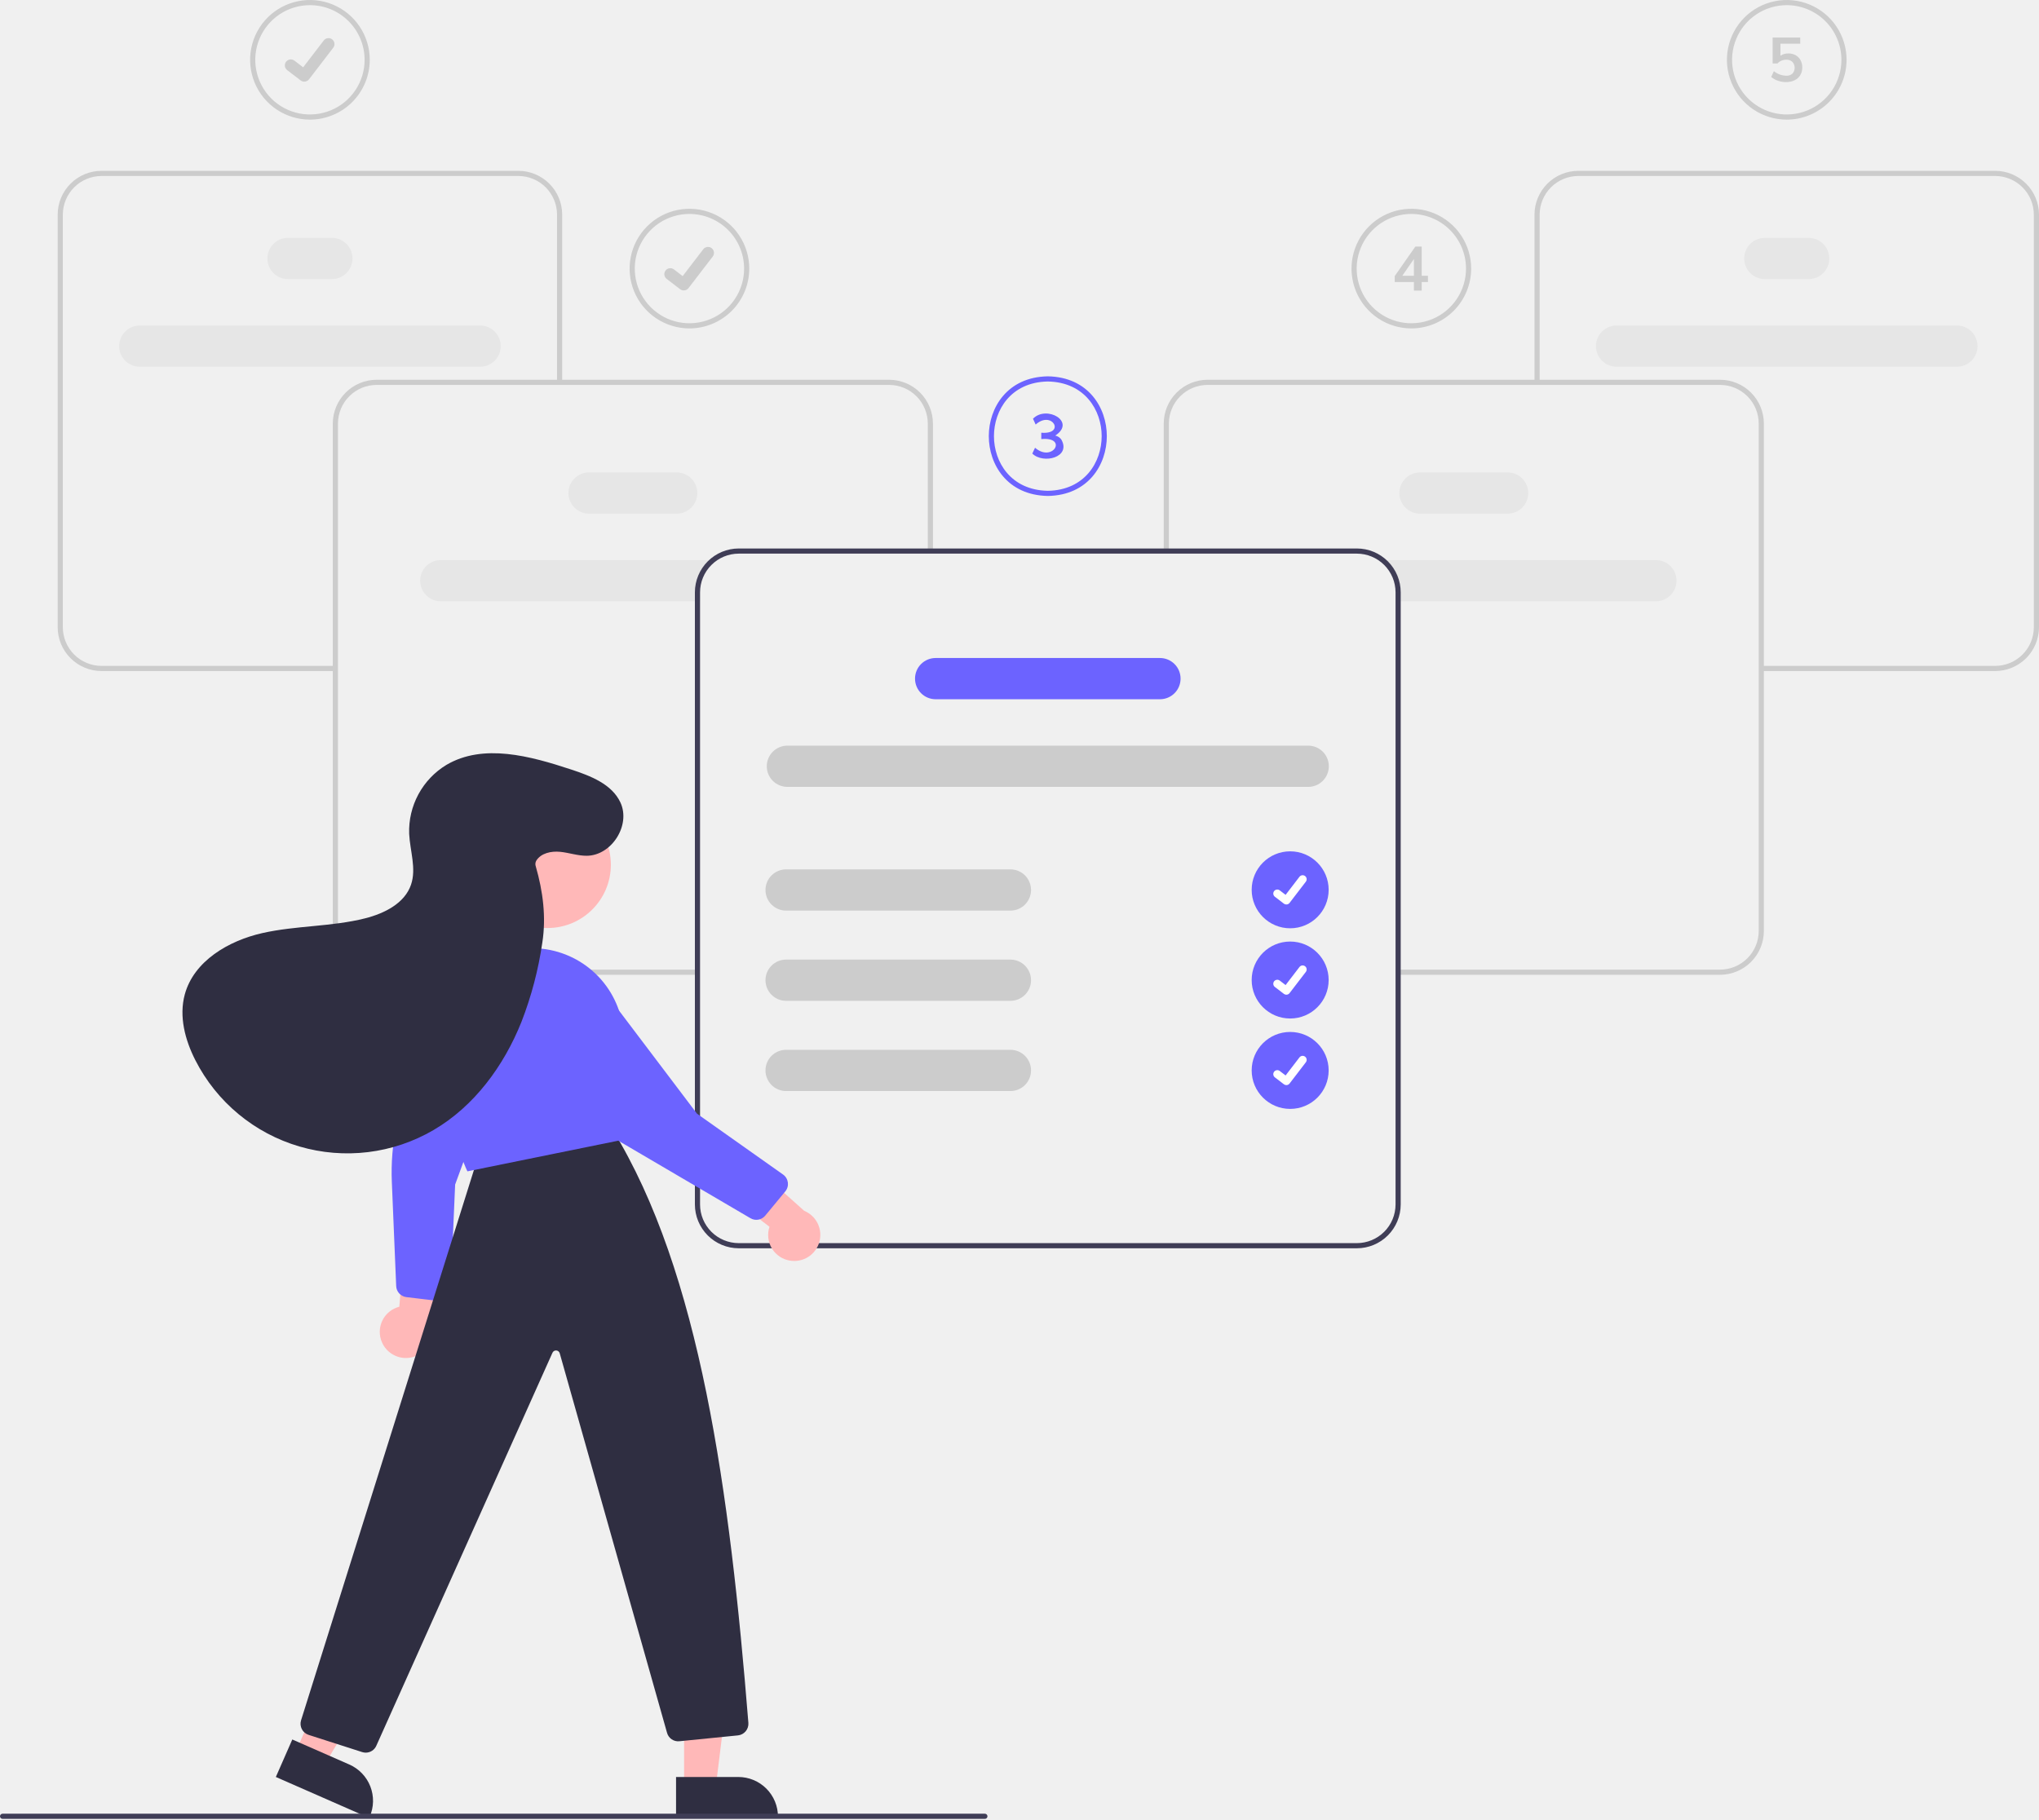
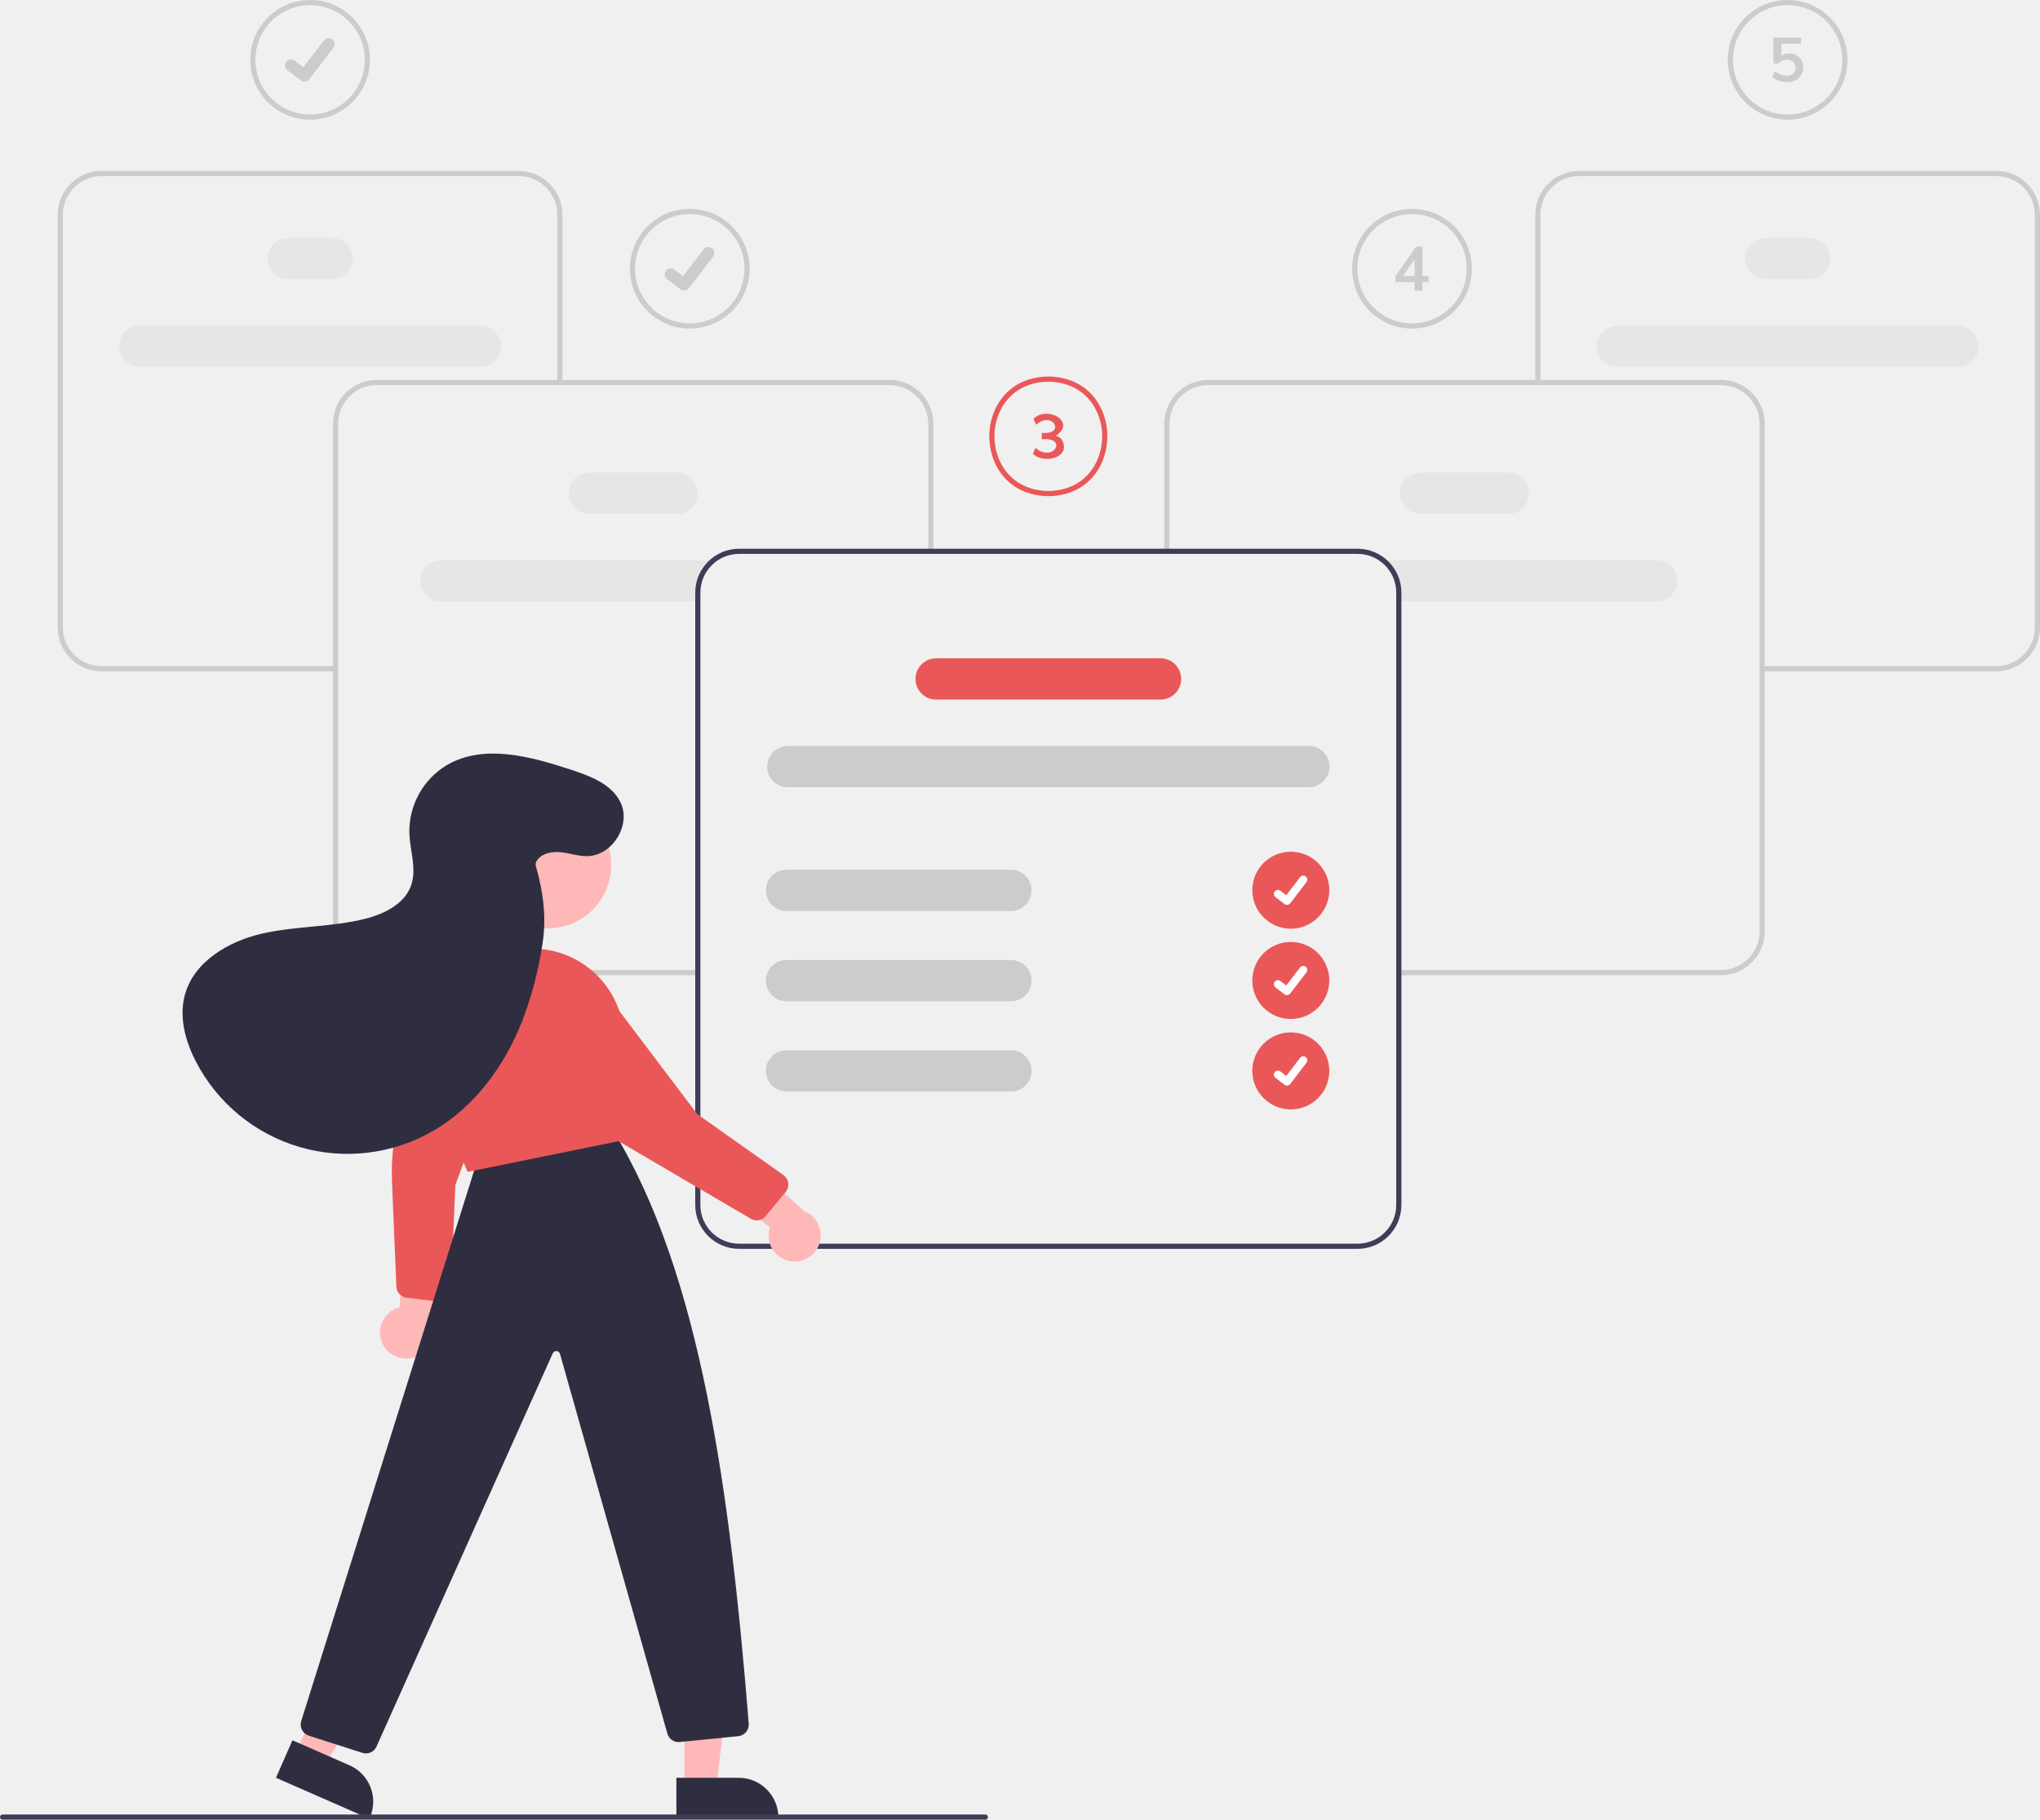
- <svg xmlns="http://www.w3.org/2000/svg" width="400" height="357" viewBox="0 0 400 357" fill="none">
-   <g clip-path="url(#clip0)">
-     <path d="M86.471 109.894C85.397 109.894 84.368 110.32 83.609 111.079C82.851 111.838 82.424 112.867 82.424 113.94C82.424 115.013 82.851 116.042 83.609 116.801C84.368 117.56 85.397 117.986 86.471 117.986H137.332V116.221C137.332 114.967 137.643 113.732 138.238 112.627C138.833 111.523 139.693 110.584 140.741 109.894H86.471Z" fill="#E6E6E6" />
-     <path d="M132.752 100.79H115.555C114.482 100.79 113.453 100.363 112.694 99.605C111.935 98.846 111.509 97.817 111.509 96.743C111.509 95.67 111.935 94.641 112.694 93.882C113.453 93.124 114.482 92.697 115.555 92.697H132.752C133.825 92.697 134.854 93.124 135.613 93.882C136.372 94.641 136.798 95.67 136.798 96.743C136.798 97.817 136.372 98.846 135.613 99.605C134.854 100.363 133.825 100.79 132.752 100.79Z" fill="#E6E6E6" />
-     <path d="M94.183 71.96H27.42C26.347 71.96 25.318 71.534 24.559 70.775C23.8 70.016 23.374 68.987 23.374 67.914C23.374 66.841 23.8 65.812 24.559 65.053C25.318 64.294 26.347 63.868 27.42 63.868H94.183C95.257 63.868 96.286 64.294 97.044 65.053C97.803 65.812 98.23 66.841 98.23 67.914C98.23 68.987 97.803 70.016 97.044 70.775C96.286 71.534 95.257 71.96 94.183 71.96Z" fill="#E6E6E6" />
-     <path d="M65.101 54.764H56.503C55.429 54.764 54.4 54.337 53.642 53.579C52.883 52.82 52.456 51.791 52.456 50.717C52.456 49.644 52.883 48.615 53.642 47.856C54.4 47.097 55.429 46.671 56.503 46.671H65.101C66.174 46.671 67.203 47.097 67.962 47.856C68.721 48.615 69.147 49.644 69.147 50.717C69.147 51.791 68.721 52.82 67.962 53.579C67.203 54.337 66.174 54.764 65.101 54.764Z" fill="#E6E6E6" />
-     <path d="M136.824 191.271H73.886C71.606 191.269 69.421 190.362 67.809 188.75C66.197 187.138 65.29 184.953 65.287 182.673V83.115C65.29 80.835 66.197 78.65 67.809 77.038C69.421 75.426 71.606 74.519 73.886 74.517H174.422C176.701 74.519 178.887 75.426 180.499 77.038C182.111 78.65 183.017 80.835 183.02 83.115V107.791H182.008V83.115C182.006 81.104 181.206 79.175 179.784 77.753C178.361 76.331 176.433 75.531 174.422 75.528H73.886C71.874 75.531 69.946 76.331 68.523 77.753C67.101 79.175 66.301 81.104 66.299 83.115V182.673C66.301 184.684 67.101 186.613 68.523 188.035C69.946 189.457 71.874 190.257 73.886 190.26H136.824V191.271Z" fill="#CCCCCC" />
-     <path d="M65.793 131.672H19.914C17.634 131.67 15.449 130.763 13.837 129.151C12.225 127.539 11.318 125.353 11.316 123.074V42.119C11.318 39.84 12.225 37.654 13.837 36.042C15.449 34.43 17.634 33.523 19.914 33.521H101.69C103.969 33.523 106.155 34.43 107.767 36.042C109.379 37.654 110.285 39.84 110.288 42.119V75.023H109.276V42.119C109.274 40.108 108.474 38.179 107.052 36.757C105.629 35.335 103.701 34.535 101.69 34.532H19.914C17.903 34.535 15.974 35.335 14.552 36.757C13.13 38.179 12.33 40.108 12.327 42.119V123.074C12.33 125.085 13.13 127.014 14.552 128.436C15.974 129.858 17.903 130.658 19.914 130.661H65.793V131.672Z" fill="#CCCCCC" />
-     <path d="M270.575 109.894C271.623 110.584 272.483 111.523 273.078 112.627C273.673 113.732 273.984 114.967 273.984 116.221V117.986H324.845C325.918 117.986 326.948 117.56 327.706 116.801C328.465 116.042 328.891 115.013 328.891 113.94C328.891 112.867 328.465 111.838 327.706 111.079C326.948 110.32 325.918 109.894 324.845 109.894H270.575Z" fill="#E6E6E6" />
-     <path d="M274.517 96.743C274.519 95.671 274.945 94.642 275.704 93.884C276.462 93.125 277.491 92.698 278.564 92.697H295.76C296.833 92.697 297.863 93.124 298.621 93.882C299.38 94.641 299.807 95.67 299.807 96.743C299.807 97.817 299.38 98.846 298.621 99.605C297.863 100.363 296.833 100.79 295.76 100.79H278.564C277.491 100.789 276.462 100.362 275.704 99.603C274.945 98.845 274.519 97.816 274.517 96.743Z" fill="#E6E6E6" />
-     <path d="M313.086 67.914C313.087 66.841 313.514 65.813 314.273 65.054C315.031 64.296 316.06 63.869 317.132 63.868H383.896C384.969 63.868 385.998 64.294 386.757 65.053C387.516 65.812 387.942 66.841 387.942 67.914C387.942 68.987 387.516 70.016 386.757 70.775C385.998 71.534 384.969 71.96 383.896 71.96H317.132C316.06 71.959 315.031 71.532 314.273 70.774C313.514 70.015 313.087 68.987 313.086 67.914Z" fill="#E6E6E6" />
-     <path d="M342.169 50.717C342.17 49.645 342.596 48.616 343.355 47.858C344.114 47.099 345.142 46.672 346.215 46.671H354.813C355.886 46.671 356.915 47.097 357.674 47.856C358.433 48.615 358.859 49.644 358.859 50.717C358.859 51.791 358.433 52.82 357.674 53.579C356.915 54.337 355.886 54.764 354.813 54.764H346.215C345.142 54.763 344.114 54.336 343.355 53.577C342.596 52.819 342.17 51.79 342.169 50.717Z" fill="#E6E6E6" />
-     <path d="M274.492 191.271H337.43C339.71 191.269 341.895 190.362 343.507 188.75C345.119 187.138 346.026 184.953 346.028 182.673V83.115C346.026 80.835 345.119 78.65 343.507 77.038C341.895 75.426 339.71 74.519 337.43 74.517H236.894C234.614 74.519 232.429 75.426 230.817 77.038C229.205 78.65 228.298 80.835 228.296 83.115V107.791H229.307V83.115C229.31 81.104 230.11 79.175 231.532 77.753C232.954 76.331 234.883 75.531 236.894 75.528H337.43C339.442 75.531 341.37 76.331 342.792 77.753C344.214 79.175 345.015 81.104 345.017 83.115V182.673C345.015 184.684 344.214 186.613 342.792 188.035C341.37 189.457 339.442 190.257 337.43 190.26H274.492V191.271Z" fill="#CCCCCC" />
-     <path d="M345.523 131.672H391.402C393.681 131.67 395.867 130.763 397.479 129.151C399.091 127.539 399.997 125.353 400 123.074V42.119C399.997 39.84 399.091 37.654 397.479 36.042C395.867 34.43 393.681 33.523 391.402 33.521H309.626C307.347 33.523 305.161 34.43 303.549 36.042C301.937 37.654 301.031 39.84 301.028 42.119V75.023H302.04V42.119C302.042 40.108 302.842 38.179 304.264 36.757C305.686 35.335 307.615 34.535 309.626 34.532H391.402C393.413 34.535 395.341 35.335 396.764 36.757C398.186 38.179 398.986 40.108 398.988 42.119V123.074C398.986 125.085 398.186 127.014 396.764 128.436C395.341 129.858 393.413 130.658 391.402 130.661H345.523V131.672Z" fill="#CCCCCC" />
-     <path d="M266.185 107.623H144.919C142.64 107.627 140.455 108.535 138.844 110.146C137.232 111.758 136.325 113.942 136.32 116.221V236.339C136.323 238.619 137.229 240.804 138.841 242.416C140.453 244.028 142.639 244.935 144.919 244.937H266.185C268.464 244.935 270.65 244.028 272.262 242.416C273.874 240.804 274.781 238.619 274.783 236.339V116.221C274.781 113.942 273.874 111.756 272.262 110.144C270.65 108.532 268.464 107.625 266.185 107.623ZM273.771 236.339C273.769 238.351 272.969 240.279 271.547 241.701C270.124 243.123 268.196 243.923 266.185 243.926H144.919C142.907 243.923 140.979 243.123 139.557 241.701C138.135 240.279 137.334 238.351 137.332 236.339V116.221C137.335 114.21 138.135 112.282 139.558 110.86C140.98 109.438 142.908 108.638 144.919 108.634H266.185C268.196 108.637 270.124 109.437 271.547 110.859C272.969 112.282 273.769 114.21 273.771 116.221V236.339Z" fill="#3F3D56" />
-     <path d="M256.635 154.403H154.467C153.394 154.403 152.365 153.976 151.606 153.218C150.847 152.459 150.421 151.43 150.421 150.356C150.421 149.283 150.847 148.254 151.606 147.495C152.365 146.736 153.394 146.31 154.467 146.31H256.635C257.708 146.31 258.738 146.736 259.496 147.495C260.255 148.254 260.681 149.283 260.681 150.356C260.681 151.43 260.255 152.459 259.496 153.218C258.738 153.976 257.708 154.403 256.635 154.403Z" fill="#CCCCCC" />
-     <path d="M227.553 137.206H183.55C182.477 137.206 181.447 136.78 180.689 136.021C179.93 135.262 179.504 134.233 179.504 133.16C179.504 132.087 179.93 131.057 180.689 130.299C181.447 129.54 182.477 129.114 183.55 129.114H227.553C228.626 129.114 229.655 129.54 230.414 130.299C231.173 131.057 231.599 132.087 231.599 133.16C231.599 134.233 231.173 135.262 230.414 136.021C229.655 136.78 228.626 137.206 227.553 137.206Z" fill="#6C63FF" />
-     <path d="M198.217 178.68H154.214C153.141 178.68 152.112 178.254 151.353 177.495C150.595 176.736 150.168 175.707 150.168 174.634C150.168 173.561 150.595 172.532 151.353 171.773C152.112 171.014 153.141 170.588 154.214 170.588H198.217C199.291 170.588 200.32 171.014 201.079 171.773C201.837 172.532 202.264 173.561 202.264 174.634C202.264 175.707 201.837 176.736 201.079 177.495C200.32 178.254 199.291 178.68 198.217 178.68Z" fill="#CCCCCC" />
-     <path d="M198.217 196.382H154.214C153.141 196.382 152.112 195.956 151.353 195.197C150.595 194.439 150.168 193.409 150.168 192.336C150.168 191.263 150.595 190.234 151.353 189.475C152.112 188.716 153.141 188.29 154.214 188.29H198.217C199.291 188.29 200.32 188.716 201.079 189.475C201.837 190.234 202.264 191.263 202.264 192.336C202.264 193.409 201.837 194.439 201.079 195.197C200.32 195.956 199.291 196.382 198.217 196.382Z" fill="#CCCCCC" />
-     <path d="M198.217 214.085H154.214C153.141 214.085 152.112 213.659 151.353 212.9C150.595 212.141 150.168 211.112 150.168 210.039C150.168 208.965 150.595 207.936 151.353 207.177C152.112 206.419 153.141 205.992 154.214 205.992H198.217C199.291 205.992 200.32 206.419 201.079 207.177C201.837 207.936 202.264 208.965 202.264 210.039C202.264 211.112 201.837 212.141 201.079 212.9C200.32 213.659 199.291 214.085 198.217 214.085Z" fill="#CCCCCC" />
-     <path d="M253.098 182.149C257.268 182.149 260.649 178.768 260.649 174.598C260.649 170.428 257.268 167.047 253.098 167.047C248.928 167.047 245.547 170.428 245.547 174.598C245.547 178.768 248.928 182.149 253.098 182.149Z" fill="#6C63FF" />
-     <path d="M252.35 177.478C252.18 177.479 252.014 177.424 251.878 177.322L251.87 177.316L250.095 175.958C249.929 175.831 249.821 175.643 249.793 175.435C249.766 175.228 249.822 175.018 249.949 174.852C250.077 174.686 250.265 174.578 250.472 174.55C250.679 174.523 250.889 174.579 251.055 174.706L252.204 175.588L254.921 172.044C254.984 171.962 255.062 171.893 255.152 171.841C255.241 171.79 255.34 171.756 255.443 171.742C255.546 171.729 255.65 171.736 255.75 171.762C255.85 171.789 255.944 171.835 256.026 171.898L256.026 171.898L256.009 171.922L256.026 171.898C256.192 172.026 256.301 172.214 256.328 172.421C256.355 172.628 256.299 172.838 256.172 173.004L252.977 177.17C252.904 177.266 252.809 177.344 252.7 177.397C252.591 177.45 252.471 177.478 252.35 177.477L252.35 177.478Z" fill="white" />
-     <path d="M60.802 23.473C58.48 23.473 56.211 22.785 54.281 21.495C52.351 20.205 50.847 18.372 49.959 16.228C49.07 14.083 48.838 11.723 49.291 9.447C49.744 7.17 50.862 5.079 52.503 3.438C54.144 1.796 56.236 0.678 58.512 0.226C60.789 -0.227 63.149 0.005 65.293 0.893C67.438 1.782 69.271 3.286 70.56 5.216C71.85 7.146 72.538 9.415 72.538 11.736C72.535 14.848 71.297 17.831 69.097 20.032C66.897 22.232 63.913 23.469 60.802 23.473ZM60.802 1.012C58.681 1.012 56.607 1.641 54.843 2.819C53.08 3.998 51.705 5.673 50.893 7.632C50.082 9.592 49.869 11.748 50.283 13.829C50.697 15.909 51.718 17.82 53.218 19.32C54.718 20.82 56.629 21.841 58.709 22.255C60.79 22.669 62.946 22.457 64.906 21.645C66.866 20.833 68.541 19.459 69.719 17.695C70.898 15.931 71.527 13.858 71.527 11.736C71.523 8.893 70.392 6.167 68.382 4.156C66.371 2.146 63.645 1.015 60.802 1.012Z" fill="#CCCCCC" />
-     <path d="M59.689 16.021C59.436 16.021 59.19 15.939 58.988 15.788L58.976 15.778L56.336 13.759C56.214 13.666 56.111 13.549 56.034 13.415C55.957 13.282 55.907 13.135 55.887 12.982C55.867 12.829 55.877 12.674 55.917 12.525C55.956 12.377 56.025 12.237 56.119 12.115C56.213 11.993 56.33 11.89 56.463 11.813C56.596 11.736 56.743 11.686 56.896 11.666C57.049 11.645 57.204 11.655 57.353 11.695C57.502 11.735 57.641 11.804 57.763 11.898L59.473 13.209L63.513 7.938C63.606 7.816 63.723 7.713 63.857 7.636C63.99 7.559 64.137 7.509 64.29 7.489C64.442 7.469 64.597 7.479 64.746 7.519C64.895 7.559 65.034 7.627 65.157 7.721L65.157 7.721L65.132 7.756L65.158 7.721C65.404 7.911 65.565 8.19 65.606 8.499C65.647 8.807 65.564 9.119 65.374 9.365L60.623 15.562C60.513 15.705 60.371 15.82 60.21 15.899C60.048 15.979 59.87 16.02 59.69 16.019L59.689 16.021Z" fill="#CCCCCC" />
-     <path d="M135.251 64.441C132.929 64.441 130.66 63.753 128.73 62.463C126.8 61.173 125.296 59.34 124.408 57.196C123.519 55.051 123.287 52.692 123.74 50.415C124.193 48.138 125.311 46.047 126.952 44.406C128.593 42.764 130.685 41.647 132.961 41.194C135.238 40.741 137.598 40.973 139.742 41.862C141.887 42.75 143.72 44.254 145.009 46.184C146.299 48.114 146.987 50.383 146.987 52.705C146.984 55.816 145.746 58.8 143.546 61C141.346 63.2 138.362 64.438 135.251 64.441ZM135.251 41.98C133.13 41.98 131.056 42.609 129.292 43.787C127.529 44.966 126.154 46.641 125.342 48.601C124.531 50.56 124.318 52.717 124.732 54.797C125.146 56.877 126.167 58.788 127.667 60.288C129.167 61.788 131.078 62.81 133.159 63.224C135.239 63.637 137.395 63.425 139.355 62.613C141.315 61.801 142.99 60.427 144.168 58.663C145.347 56.899 145.976 54.826 145.976 52.705C145.972 49.861 144.841 47.135 142.831 45.125C140.82 43.114 138.094 41.983 135.251 41.98Z" fill="#CCCCCC" />
-     <path d="M134.138 56.989C133.885 56.989 133.639 56.908 133.437 56.756L133.425 56.747L130.785 54.728C130.538 54.538 130.377 54.259 130.336 53.95C130.295 53.642 130.379 53.33 130.568 53.083C130.757 52.836 131.037 52.675 131.345 52.634C131.654 52.593 131.966 52.677 132.212 52.866L133.922 54.177L137.962 48.907C138.055 48.784 138.172 48.682 138.306 48.605C138.439 48.528 138.586 48.478 138.739 48.458C138.891 48.437 139.046 48.447 139.195 48.487C139.344 48.527 139.483 48.596 139.606 48.689L139.606 48.69L139.581 48.724L139.607 48.69C139.853 48.879 140.014 49.159 140.055 49.467C140.096 49.775 140.012 50.087 139.823 50.334L135.072 56.53C134.962 56.673 134.821 56.788 134.659 56.868C134.497 56.947 134.319 56.988 134.139 56.987L134.138 56.989Z" fill="#CCCCCC" />
-     <path d="M253.098 199.851C257.268 199.851 260.649 196.471 260.649 192.3C260.649 188.13 257.268 184.749 253.098 184.749C248.928 184.749 245.547 188.13 245.547 192.3C245.547 196.471 248.928 199.851 253.098 199.851Z" fill="#6C63FF" />
-     <path d="M252.35 195.181C252.18 195.181 252.014 195.126 251.878 195.024L251.87 195.018L250.095 193.66C250.013 193.597 249.944 193.519 249.892 193.429C249.841 193.34 249.807 193.241 249.793 193.138C249.78 193.035 249.787 192.931 249.813 192.831C249.84 192.731 249.886 192.637 249.949 192.555C250.012 192.473 250.091 192.404 250.181 192.352C250.27 192.3 250.369 192.266 250.472 192.253C250.575 192.239 250.679 192.246 250.779 192.273C250.879 192.3 250.973 192.346 251.055 192.409L252.204 193.29L254.921 189.747C254.984 189.665 255.062 189.596 255.152 189.544C255.241 189.492 255.34 189.458 255.443 189.445C255.546 189.431 255.65 189.438 255.75 189.465C255.85 189.492 255.944 189.538 256.026 189.601L256.026 189.601L256.009 189.624L256.026 189.601C256.192 189.728 256.301 189.916 256.328 190.123C256.355 190.331 256.299 190.54 256.172 190.706L252.977 194.872C252.904 194.968 252.809 195.046 252.7 195.099C252.591 195.153 252.471 195.18 252.35 195.18L252.35 195.181Z" fill="white" />
-     <path d="M253.098 217.589C257.268 217.589 260.649 214.209 260.649 210.039C260.649 205.868 257.268 202.488 253.098 202.488C248.928 202.488 245.547 205.868 245.547 210.039C245.547 214.209 248.928 217.589 253.098 217.589Z" fill="#6C63FF" />
-     <path d="M252.35 212.919C252.18 212.919 252.014 212.864 251.878 212.762L251.87 212.756L250.095 211.399C249.93 211.271 249.821 211.083 249.794 210.876C249.767 210.669 249.823 210.459 249.95 210.294C250.077 210.128 250.265 210.019 250.472 209.992C250.679 209.964 250.889 210.02 251.055 210.147L252.204 211.028L254.921 207.485C254.984 207.403 255.062 207.334 255.152 207.282C255.241 207.23 255.34 207.197 255.443 207.183C255.546 207.169 255.65 207.176 255.75 207.203C255.85 207.23 255.944 207.276 256.026 207.339L256.026 207.339L256.009 207.362L256.027 207.339C256.192 207.466 256.301 207.654 256.328 207.862C256.355 208.069 256.299 208.278 256.172 208.444L252.978 212.611C252.904 212.707 252.809 212.784 252.7 212.838C252.591 212.891 252.471 212.918 252.35 212.918L252.35 212.919Z" fill="white" />
-     <path d="M205.562 97.317C197.597 97.181 193.977 91.138 193.977 85.579C193.978 80.022 197.598 73.979 205.546 73.844H205.563C213.512 73.98 217.132 80.023 217.131 85.581C217.131 91.139 213.511 97.182 205.562 97.317ZM205.554 74.856C198.295 74.983 194.989 80.503 194.989 85.579C194.988 90.659 198.297 96.181 205.563 96.305C212.81 96.182 216.119 90.66 216.12 85.581C216.12 80.504 212.813 74.984 205.554 74.856Z" fill="#6C63FF" />
-     <path d="M208.189 86.218C210.219 89.745 204.646 91.122 202.514 88.998L203.048 87.856C206.514 90.851 209.569 85.664 204.274 86.157V84.907C209.123 85.298 206.399 80.417 203.169 83.305L202.647 82.163C205.279 79.431 211.189 82.735 207.017 85.465C207.482 85.574 207.896 85.84 208.189 86.218Z" fill="#6C63FF" />
-     <path d="M276.869 64.441C274.548 64.441 272.279 63.753 270.349 62.463C268.419 61.173 266.915 59.34 266.026 57.196C265.138 55.051 264.906 52.692 265.359 50.415C265.811 48.138 266.929 46.047 268.571 44.406C270.212 42.764 272.303 41.647 274.58 41.194C276.857 40.741 279.216 40.973 281.361 41.862C283.505 42.75 285.338 44.254 286.628 46.184C287.918 48.114 288.606 50.383 288.606 52.705C288.602 55.816 287.365 58.8 285.165 61C282.964 63.2 279.981 64.438 276.869 64.441ZM276.869 41.98C274.748 41.98 272.675 42.609 270.911 43.787C269.147 44.966 267.773 46.641 266.961 48.601C266.149 50.56 265.937 52.717 266.351 54.797C266.765 56.877 267.786 58.788 269.286 60.288C270.786 61.788 272.697 62.81 274.777 63.224C276.858 63.637 279.014 63.425 280.974 62.613C282.934 61.801 284.608 60.427 285.787 58.663C286.965 56.899 287.594 54.826 287.594 52.705C287.591 49.861 286.46 47.135 284.45 45.125C282.439 43.114 279.713 41.983 276.869 41.98Z" fill="#CCCCCC" />
-     <path d="M280.129 55.339H278.903V57.026H277.373V55.339H273.61V54.173L277.652 48.383H278.903V54.113H280.129V55.339ZM277.373 54.113V50.823L275.091 54.113H277.373Z" fill="#CCCCCC" />
-     <path d="M350.514 23.473C348.193 23.473 345.924 22.785 343.994 21.495C342.063 20.205 340.559 18.372 339.671 16.228C338.783 14.083 338.55 11.723 339.003 9.447C339.456 7.17 340.574 5.079 342.215 3.437C343.857 1.796 345.948 0.678 348.224 0.226C350.501 -0.227 352.861 0.005 355.005 0.893C357.15 1.782 358.983 3.286 360.273 5.216C361.562 7.146 362.25 9.415 362.25 11.736C362.247 14.848 361.009 17.831 358.809 20.032C356.609 22.232 353.626 23.469 350.514 23.473ZM350.514 1.012C348.393 1.012 346.319 1.641 344.556 2.819C342.792 3.998 341.417 5.673 340.606 7.632C339.794 9.592 339.581 11.748 339.995 13.829C340.409 15.909 341.431 17.82 342.93 19.32C344.43 20.82 346.341 21.841 348.422 22.255C350.502 22.669 352.659 22.457 354.618 21.645C356.578 20.833 358.253 19.459 359.431 17.695C360.61 15.931 361.239 13.858 361.239 11.736C361.236 8.893 360.105 6.167 358.094 4.156C356.083 2.146 353.357 1.015 350.514 1.012Z" fill="#CCCCCC" />
-     <path d="M352.262 10.832C352.668 11.057 353.001 11.394 353.221 11.803C353.454 12.246 353.571 12.741 353.561 13.242C353.571 13.768 353.437 14.286 353.172 14.741C352.907 15.179 352.519 15.53 352.055 15.748C351.528 15.996 350.951 16.119 350.368 16.106C349.823 16.106 349.281 16.014 348.766 15.833C348.288 15.679 347.846 15.429 347.467 15.099L347.989 13.958C348.667 14.518 349.513 14.834 350.393 14.856C350.844 14.887 351.291 14.741 351.637 14.449C351.917 14.13 352.07 13.719 352.068 13.294C352.066 12.869 351.908 12.46 351.625 12.143C351.466 11.996 351.28 11.882 351.076 11.808C350.873 11.734 350.657 11.702 350.441 11.712C350.112 11.71 349.786 11.774 349.482 11.9C349.183 12.026 348.914 12.214 348.693 12.453H347.746V7.367H353.16V8.58H349.276V10.935C349.735 10.629 350.278 10.473 350.83 10.486C351.329 10.476 351.822 10.595 352.262 10.832Z" fill="#CCCCCC" />
-     <path d="M74.954 263.436C74.647 262.759 74.492 262.023 74.501 261.279C74.509 260.536 74.68 259.803 75.002 259.133C75.324 258.463 75.79 257.872 76.365 257.401C76.94 256.93 77.612 256.591 78.333 256.407L79.866 238.398L87.24 244.216L84.653 260.425C84.881 261.656 84.649 262.928 84.002 263.999C83.354 265.071 82.337 265.868 81.141 266.239C79.945 266.61 78.655 266.53 77.515 266.013C76.375 265.497 75.463 264.58 74.954 263.436H74.954Z" fill="#FFB8B8" />
-     <path d="M79.696 254.517C79.166 254.447 78.677 254.192 78.316 253.797C77.955 253.402 77.744 252.892 77.722 252.357L76.868 231.92C76.561 224.575 78.056 217.265 81.223 210.63L88.793 194.767C89.3 193.813 90.028 192.993 90.915 192.377C91.803 191.76 92.824 191.364 93.895 191.222C94.935 191.075 95.995 191.182 96.984 191.533C97.973 191.885 98.863 192.47 99.578 193.239C99.94 193.626 100.266 194.047 100.55 194.494C101.121 195.421 101.452 196.475 101.512 197.562C101.573 198.649 101.361 199.734 100.895 200.718L89.287 232.43L88.394 253.09C88.38 253.403 88.302 253.71 88.165 253.991C88.027 254.273 87.833 254.523 87.594 254.726C87.355 254.929 87.077 255.08 86.777 255.171C86.477 255.261 86.162 255.289 85.85 255.252L79.727 254.521L79.696 254.517Z" fill="#6C63FF" />
-     <path d="M57.978 343.811L63.656 346.303L75.97 325.589L67.591 321.911L57.978 343.811Z" fill="#FFB8B8" />
-     <path d="M57.343 341.322L68.525 346.23L68.525 346.23C69.461 346.641 70.307 347.232 71.014 347.969C71.722 348.707 72.277 349.577 72.648 350.529C73.019 351.481 73.199 352.497 73.178 353.519C73.156 354.54 72.934 355.548 72.523 356.484L72.421 356.715L54.114 348.679L57.343 341.322Z" fill="#2F2E41" />
-     <path d="M134.205 350.704H140.406L143.356 326.787L134.204 326.787L134.205 350.704Z" fill="#FFB8B8" />
-     <path d="M132.623 348.68L144.835 348.68H144.835C145.857 348.679 146.869 348.881 147.814 349.272C148.758 349.663 149.616 350.236 150.338 350.959C151.061 351.681 151.634 352.539 152.025 353.483C152.416 354.428 152.618 355.44 152.618 356.462V356.714L132.624 356.715L132.623 348.68Z" fill="#2F2E41" />
-     <path d="M71.75 343.905C71.512 343.904 71.275 343.867 71.048 343.793L60.534 340.414C59.966 340.229 59.493 339.829 59.217 339.3C58.94 338.77 58.881 338.154 59.054 337.582L93.92 226.555L120.036 221.434L120.128 221.583C137.393 249.679 143.157 292.596 146.813 338.069C146.858 338.663 146.669 339.25 146.288 339.708C145.906 340.165 145.362 340.455 144.769 340.518L133.275 341.667C132.739 341.723 132.2 341.586 131.756 341.28C131.311 340.975 130.991 340.52 130.852 339.999L109.806 265.544C109.764 265.393 109.677 265.257 109.555 265.158C109.434 265.058 109.284 264.998 109.127 264.987C108.97 264.976 108.814 265.014 108.679 265.095C108.545 265.177 108.439 265.299 108.377 265.443L73.834 342.528C73.66 342.936 73.369 343.284 72.999 343.529C72.628 343.774 72.194 343.904 71.75 343.905Z" fill="#2F2E41" />
-     <path d="M107.413 182.097C114.274 182.097 119.835 176.535 119.835 169.674C119.835 162.813 114.274 157.252 107.413 157.252C100.552 157.252 94.99 162.813 94.99 169.674C94.99 176.535 100.552 182.097 107.413 182.097Z" fill="#FFB8B8" />
-     <path d="M91.698 229.842L91.613 229.665C91.555 229.544 85.832 217.402 86.365 203.397C86.541 198.8 88.467 194.445 91.749 191.221C95.031 187.998 99.421 186.151 104.02 186.057C108.259 185.974 112.391 187.39 115.689 190.054C118.986 192.719 121.238 196.462 122.047 200.623C123.642 208.766 123.602 216.478 121.928 223.544L121.891 223.701L121.733 223.734L91.698 229.842Z" fill="#6C63FF" />
-     <path d="M155.034 247.367C154.299 247.259 153.596 246.99 152.975 246.58C152.355 246.17 151.832 245.63 151.443 244.996C151.054 244.362 150.809 243.651 150.725 242.912C150.64 242.173 150.719 241.425 150.955 240.72L136.647 229.677L145.531 226.629L157.756 237.583C158.914 238.058 159.858 238.942 160.408 240.066C160.958 241.191 161.077 242.478 160.741 243.684C160.405 244.89 159.639 245.931 158.587 246.61C157.536 247.289 156.271 247.558 155.034 247.367H155.034Z" fill="#FFB8B8" />
-     <path d="M119.921 223.023L119.888 222.97L104.804 198.541C104.277 197.598 103.982 196.543 103.944 195.463C103.906 194.384 104.127 193.31 104.587 192.333C105.027 191.379 105.691 190.546 106.522 189.905C107.353 189.263 108.327 188.832 109.361 188.649C109.882 188.554 110.412 188.507 110.942 188.511C112.03 188.532 113.096 188.825 114.042 189.363C114.989 189.901 115.786 190.667 116.361 191.591L136.732 218.525L153.616 230.466C153.872 230.646 154.087 230.878 154.249 231.146C154.411 231.415 154.516 231.713 154.558 232.024C154.599 232.335 154.576 232.65 154.489 232.952C154.403 233.253 154.255 233.533 154.055 233.774L150.125 238.527C149.781 238.945 149.3 239.226 148.767 239.32C148.234 239.414 147.685 239.315 147.219 239.039L119.921 223.023Z" fill="#6C63FF" />
-     <path d="M105.191 168.903C106.107 167.397 108.127 166.972 109.882 167.144C111.636 167.315 113.342 167.932 115.104 167.918C119.998 167.88 123.776 161.916 121.718 157.475C120.031 153.833 115.816 152.234 112.004 150.979C104.011 148.347 94.829 145.819 87.575 150.086C85.263 151.486 83.368 153.477 82.083 155.855C80.799 158.233 80.172 160.91 80.269 163.611C80.432 166.969 81.718 170.418 80.63 173.599C79.376 177.269 75.397 179.238 71.638 180.191C65.047 181.86 58.098 181.591 51.466 183.089C44.834 184.587 38.038 188.563 36.251 195.123C35.077 199.431 36.302 204.07 38.331 208.048C40.401 212.106 43.278 215.7 46.786 218.608C50.293 221.516 54.357 223.677 58.729 224.96C63.101 226.242 67.689 226.618 72.212 226.066C76.734 225.513 81.097 224.043 85.031 221.746C93.049 217.064 98.837 209.152 102.288 200.533C104.244 195.505 105.622 190.271 106.394 184.931C107.166 179.933 106.511 174.882 105.111 170.022C105.045 169.84 105.018 169.647 105.031 169.454C105.045 169.261 105.1 169.073 105.191 168.903Z" fill="#2F2E41" />
-     <path d="M193.208 356.898H0.506C0.372 356.898 0.243 356.845 0.148 356.75C0.053 356.655 0 356.527 0 356.393C0 356.258 0.053 356.13 0.148 356.035C0.243 355.94 0.372 355.887 0.506 355.887H193.208C193.343 355.887 193.471 355.94 193.566 356.035C193.661 356.13 193.714 356.258 193.714 356.393C193.714 356.527 193.661 356.655 193.566 356.75C193.471 356.845 193.343 356.898 193.208 356.898Z" fill="#3F3D56" />
-   </g>
-   <defs>
-     <clipPath id="clip0">
-       <rect width="400" height="356.898" fill="white" />
-     </clipPath>
-   </defs>
+ <svg xmlns="http://www.w3.org/2000/svg" id="f0de0e2b-c8f4-43cf-846a-c1a3046b8dee" data-name="Layer 1" width="790.856" height="705.638" viewBox="0 0 790.856 705.638">
+   <path d="M375.537,314.457a8,8,0,0,0,0,16H476.097v-3.49a14.977,14.977,0,0,1,6.74-12.51Z" transform="translate(-204.5722 -97.18115)" fill="#e6e6e6" />
+   <path d="M467.041,296.457h-34a8,8,0,1,1,0-16h34a8,8,0,0,1,0,16Z" transform="translate(-204.5722 -97.18115)" fill="#e6e6e6" />
+   <path d="M390.786,239.457h-132a8,8,0,1,1,0-16h132a8,8,0,0,1,0,16Z" transform="translate(-204.5722 -97.18115)" fill="#e6e6e6" />
+   <path d="M333.286,205.457h-17a8,8,0,1,1,0-16h17a8,8,0,0,1,0,16Z" transform="translate(-204.5722 -97.18115)" fill="#e6e6e6" />
+   <path d="M475.092,475.351h-124.438a17.019,17.019,0,0,1-17-17V261.511a17.019,17.019,0,0,1,17-17H549.428a17.019,17.019,0,0,1,17,17v48.788h-2v-48.788a15.017,15.017,0,0,0-15-15H350.654a15.017,15.017,0,0,0-15,15V458.351a15.017,15.017,0,0,0,15,15h124.438Z" transform="translate(-204.5722 -97.18115)" fill="#ccc" />
+   <path d="M334.654,357.515H243.945a17.019,17.019,0,0,1-17-17V180.457a17.019,17.019,0,0,1,17-17H405.626a17.019,17.019,0,0,1,17,17v65.055h-2V180.457a15.017,15.017,0,0,0-15-15H243.945a15.017,15.017,0,0,0-15,15v160.059a15.017,15.017,0,0,0,15,15h90.709Z" transform="translate(-204.5722 -97.18115)" fill="#ccc" />
+   <path d="M739.537,314.457a14.977,14.977,0,0,1,6.74,12.51v3.49H846.836a8,8,0,0,0,0-16Z" transform="translate(-204.5722 -97.18115)" fill="#e6e6e6" />
+   <path d="M747.332,288.457a8.009,8.009,0,0,1,8-8h34a8,8,0,1,1,0,16h-34A8.009,8.009,0,0,1,747.332,288.457Z" transform="translate(-204.5722 -97.18115)" fill="#e6e6e6" />
+   <path d="M823.587,231.457a8.009,8.009,0,0,1,8-8h132a8,8,0,1,1,0,16h-132A8.009,8.009,0,0,1,823.587,231.457Z" transform="translate(-204.5722 -97.18115)" fill="#e6e6e6" />
+   <path d="M881.087,197.457a8.009,8.009,0,0,1,8-8h17a8,8,0,1,1,0,16h-17A8.009,8.009,0,0,1,881.087,197.457Z" transform="translate(-204.5722 -97.18115)" fill="#e6e6e6" />
+   <path d="M747.28,475.351h124.438a17.019,17.019,0,0,0,17-17V261.511a17.019,17.019,0,0,0-17-17H672.945a17.019,17.019,0,0,0-17,17v48.788h2v-48.788a15.017,15.017,0,0,1,15-15H871.718a15.017,15.017,0,0,1,15,15V458.351a15.017,15.017,0,0,1-15,15h-124.438Z" transform="translate(-204.5722 -97.18115)" fill="#ccc" />
+   <path d="M887.718,357.515h90.709a17.019,17.019,0,0,0,17-17V180.457a17.019,17.019,0,0,0-17-17H816.746a17.019,17.019,0,0,0-17,17v65.055h2V180.457a15.017,15.017,0,0,1,15-15H978.428a15.017,15.017,0,0,1,15,15v160.059a15.017,15.017,0,0,1-15,15H887.718Z" transform="translate(-204.5722 -97.18115)" fill="#ccc" />
+   <path d="M730.856,309.967H491.097a17.034,17.034,0,0,0-17,17v237.49a17.018,17.018,0,0,0,17,17H730.856a17.018,17.018,0,0,0,17-17v-237.49A17.018,17.018,0,0,0,730.856,309.967Zm15,254.49a15.018,15.018,0,0,1-15,15H491.097a15.018,15.018,0,0,1-15-15v-237.49a15.023,15.023,0,0,1,15-15H730.856a15.018,15.018,0,0,1,15,15Z" transform="translate(-204.5722 -97.18115)" fill="#3f3d56" />
+   <path d="M711.976,402.457h-202a8,8,0,1,1,0-16h202a8,8,0,0,1,0,16Z" transform="translate(-204.5722 -97.18115)" fill="#ccc" />
+   <path d="M654.476,368.457h-87a8,8,0,1,1,0-16h87a8,8,0,0,1,0,16Z" transform="translate(-204.5722 -97.18115)" fill="#ea5758" />
+   <path d="M596.476,450.457h-87a8,8,0,1,1,0-16h87a8,8,0,0,1,0,16Z" transform="translate(-204.5722 -97.18115)" fill="#ccc" />
+   <path d="M596.476,485.457h-87a8,8,0,1,1,0-16h87a8,8,0,0,1,0,16Z" transform="translate(-204.5722 -97.18115)" fill="#ccc" />
+   <path d="M596.476,520.457h-87a8,8,0,1,1,0-16h87a8,8,0,0,1,0,16Z" transform="translate(-204.5722 -97.18115)" fill="#ccc" />
+   <circle id="fc69f6bd-6aec-467a-b158-496b315f473e" data-name="Ellipse 44" cx="500.409" cy="345.205" r="14.929" fill="#ea5758" />
+   <path id="f31c0d86-d70b-4e63-97a7-2fc94b4d7c12" data-name="Path 395" d="M703.502,448.081a1.548,1.548,0,0,1-.932-.31l-.017-.013-3.509-2.684a1.559,1.559,0,0,1,1.897-2.475l2.273,1.743,5.37-7.006a1.559,1.559,0,0,1,2.185-.289l0.0 0-.033.046.034-.046a1.56,1.56,0,0,1,.288,2.186l-6.316,8.237a1.559,1.559,0,0,1-1.24.608Z" transform="translate(-204.5722 -97.18115)" fill="#fff" />
+   <path d="M324.786,143.59a23.205,23.205,0,1,1,23.205-23.205A23.231,23.231,0,0,1,324.786,143.59Zm0-44.409a21.205,21.205,0,1,0,21.205,21.205A21.229,21.229,0,0,0,324.786,99.181Z" transform="translate(-204.5722 -97.18115)" fill="#ccc" />
+   <path id="b565f894-1e41-4a11-b880-46bff78dfbdf" data-name="Path 395" d="M322.585,128.856a2.303,2.303,0,0,1-1.385-.46l-.025-.019-5.218-3.992a2.319,2.319,0,1,1,2.822-3.681l3.38,2.592,7.987-10.42a2.318,2.318,0,0,1,3.25-.429l.001.001-.05.069.051-.069a2.321,2.321,0,0,1,.429,3.251L324.432,127.949a2.319,2.319,0,0,1-1.845.904Z" transform="translate(-204.5722 -97.18115)" fill="#ccc" />
+   <path d="M471.982,224.59a23.205,23.205,0,1,1,23.205-23.205A23.231,23.231,0,0,1,471.982,224.59Zm0-44.409a21.205,21.205,0,1,0,21.205,21.205A21.229,21.229,0,0,0,471.982,180.181Z" transform="translate(-204.5722 -97.18115)" fill="#ccc" />
+   <path id="a1067fe6-b388-4736-89af-b6090c7ddfc7" data-name="Path 395" d="M469.781,209.856a2.303,2.303,0,0,1-1.385-.46l-.025-.019-5.218-3.992a2.319,2.319,0,1,1,2.822-3.681l3.38,2.592,7.987-10.42a2.318,2.318,0,0,1,3.25-.429l.001.001-.05.069.051-.069a2.321,2.321,0,0,1,.429,3.251L471.628,208.949a2.319,2.319,0,0,1-1.845.904Z" transform="translate(-204.5722 -97.18115)" fill="#ccc" />
+   <circle id="a6907563-545c-4a91-99f2-6d7f4e57ba01" data-name="Ellipse 44" cx="500.409" cy="380.205" r="14.929" fill="#ea5758" />
+   <path id="f071b9ad-7606-418c-8652-2e0910ae4e99" data-name="Path 395" d="M703.502,483.081a1.548,1.548,0,0,1-.932-.31l-.017-.013-3.509-2.684a1.559,1.559,0,0,1,1.897-2.475l2.273,1.743,5.37-7.006a1.559,1.559,0,0,1,2.185-.289l0.0 0-.033.046.034-.046a1.56,1.56,0,0,1,.288,2.186l-6.316,8.237a1.559,1.559,0,0,1-1.24.608Z" transform="translate(-204.5722 -97.18115)" fill="#fff" />
+   <circle id="a9a7744d-510c-41c6-a641-cf6a8a976d00" data-name="Ellipse 44" cx="500.409" cy="415.275" r="14.929" fill="#ea5758" />
+   <path id="ee4f98ac-d41c-4601-9f0c-7c3b6a7a76ac" data-name="Path 395" d="M703.502,518.152a1.548,1.548,0,0,1-.932-.31l-.017-.013-3.509-2.684a1.559,1.559,0,0,1,1.897-2.475l2.273,1.743,5.37-7.006a1.559,1.559,0,0,1,2.185-.289l0.0 0-.033.046.034-.046a1.56,1.56,0,0,1,.288,2.186l-6.316,8.237a1.559,1.559,0,0,1-1.24.608Z" transform="translate(-204.5722 -97.18115)" fill="#fff" />
+   <path d="M610.998,289.59c-15.749-.269-22.906-12.218-22.906-23.207.001-10.989,7.159-22.937,22.873-23.203h.034c15.716.268,22.873,12.217,22.872,23.206S626.712,289.324,610.998,289.59Zm-.016-44.409c-14.352.251-20.889,11.165-20.89,21.203-.001,10.042,6.541,20.961,20.906,21.207,14.33-.243,20.872-11.162,20.873-21.203C631.871,256.35,625.334,245.436,610.982,245.181Z" transform="translate(-204.5722 -97.18115)" fill="#ea5758" />
+   <path d="M616.19,267.646c4.014,6.973-7.005,9.697-11.22,5.496l1.056-2.256c6.854,5.92,12.893-4.334,2.424-3.36v-2.472c9.587.773,4.202-8.877-2.184-3.168l-1.032-2.256c5.205-5.402,16.889,1.13,8.64,6.528A4.112,4.112,0,0,1,616.19,267.646Z" transform="translate(-204.5722 -97.18115)" fill="#ea5758" />
+   <path d="M751.982,224.59a23.205,23.205,0,1,1,23.205-23.205A23.231,23.231,0,0,1,751.982,224.59Zm0-44.409a21.205,21.205,0,1,0,21.205,21.205A21.229,21.229,0,0,0,751.982,180.181Z" transform="translate(-204.5722 -97.18115)" fill="#ccc" />
+   <path d="M758.426,206.594h-2.424v3.336h-3.024v-3.336h-7.44v-2.304l7.992-11.448h2.472v11.328h2.424Zm-5.448-2.424v-6.504l-4.512,6.504Z" transform="translate(-204.5722 -97.18115)" fill="#ccc" />
+   <path d="M897.587,143.59a23.205,23.205,0,1,1,23.205-23.205A23.231,23.231,0,0,1,897.587,143.59Zm0-44.409a21.205,21.205,0,1,0,21.205,21.205A21.229,21.229,0,0,0,897.587,99.181Z" transform="translate(-204.5722 -97.18115)" fill="#ccc" />
+   <path d="M901.043,118.598a4.765,4.765,0,0,1,1.896,1.92,5.862,5.862,0,0,1,.672,2.844,5.663,5.663,0,0,1-.768,2.964,5.143,5.143,0,0,1-2.208,1.992,7.469,7.469,0,0,1-3.336.708,9.613,9.613,0,0,1-3.168-.54,7.358,7.358,0,0,1-2.568-1.452l1.032-2.256a7.77,7.77,0,0,0,4.752,1.776,3.451,3.451,0,0,0,2.46-.804,3.44,3.44,0,0,0-.024-4.56,3.214,3.214,0,0,0-2.34-.852,4.856,4.856,0,0,0-1.896.372,4.482,4.482,0,0,0-1.56,1.092h-1.872V111.746H902.819v2.4h-7.68v4.656a5.306,5.306,0,0,1,3.072-.888A5.709,5.709,0,0,1,901.043,118.598Z" transform="translate(-204.5722 -97.18115)" fill="#ccc" />
+   <path d="M352.767,618.031a10.056,10.056,0,0,1,6.68-13.897l3.031-35.606,14.579,11.501-5.114,32.049a10.11,10.11,0,0,1-19.177,5.953Z" transform="translate(-204.5722 -97.18115)" fill="#ffb8b8" />
+   <path d="M362.143,600.397a4.497,4.497,0,0,1-3.904-4.271l-1.688-40.407a89.099,89.099,0,0,1,8.61-42.093l14.968-31.365a13.43,13.43,0,0,1,10.087-7.009,12.881,12.881,0,0,1,11.235,3.989,16.89,16.89,0,0,1,1.923,2.482,12.922,12.922,0,0,1,.682,12.304l-22.951,62.7-1.766,40.848a4.501,4.501,0,0,1-5.028,4.274l-12.108-1.444Z" transform="translate(-204.5722 -97.18115)" fill="#ea5758" />
+   <polygon points="114.63 679.762 125.856 684.69 150.204 643.734 133.636 636.462 114.63 679.762" fill="#ffb8b8" />
+   <path d="M317.948,772.021l22.108,9.704.001 0a15.386,15.386,0,0,1,7.904,20.273l-.201.458-36.197-15.888Z" transform="translate(-204.5722 -97.18115)" fill="#2f2e41" />
+   <polygon points="265.342 693.391 277.602 693.391 283.434 646.103 265.34 646.104 265.342 693.391" fill="#ffb8b8" />
+   <path d="M466.787,786.57l24.144-.001h.001a15.386,15.386,0,0,1,15.386,15.386v.5l-39.531.001Z" transform="translate(-204.5722 -97.18115)" fill="#2f2e41" />
+   <path d="M346.432,777.128a4.527,4.527,0,0,1-1.389-.22L324.256,770.227a4.519,4.519,0,0,1-2.927-5.6l68.935-219.516,51.635-10.125.182.296c34.137,55.548,45.532,140.401,52.76,230.308a4.526,4.526,0,0,1-4.04,4.842l-22.726,2.272a4.474,4.474,0,0,1-4.79-3.298l-41.612-147.207a1.5,1.5,0,0,0-2.825-.2L350.553,774.406A4.483,4.483,0,0,1,346.432,777.128Z" transform="translate(-204.5722 -97.18115)" fill="#2f2e41" />
+   <circle cx="212.37" cy="335.469" r="24.561" fill="#ffb8b8" />
+   <path d="M385.872,551.612,385.704,551.26c-.114-.239-11.43-24.245-10.377-51.935a35.657,35.657,0,0,1,34.908-34.283h0a35.599,35.599,0,0,1,35.641,28.799c3.154,16.099,3.075,31.347-.235,45.318l-.074.311-.313.064Z" transform="translate(-204.5722 -97.18115)" fill="#ea5758" />
+   <path d="M511.096,586.261a10.056,10.056,0,0,1-8.064-13.142L474.742,551.285l17.565-6.027,24.172,21.657a10.11,10.11,0,0,1-5.382,19.345Z" transform="translate(-204.5722 -97.18115)" fill="#ffb8b8" />
+   <path d="M441.673,538.129l-.065-.106-29.823-48.298a13.429,13.429,0,0,1-.429-12.275,12.876,12.876,0,0,1,9.439-7.284h0a16.854,16.854,0,0,1,3.127-.273,12.921,12.921,0,0,1,10.713,6.09l40.277,53.253,33.381,23.607a4.5,4.5,0,0,1,.87,6.542l-7.771,9.396a4.483,4.483,0,0,1-5.745,1.013Z" transform="translate(-204.5722 -97.18115)" fill="#ea5758" />
+   <path d="M412.55,431.126c1.81-2.978,5.805-3.819,9.273-3.479s6.841,1.559,10.326,1.532c9.676-.075,17.145-11.868,13.077-20.648-3.336-7.2-11.669-10.362-19.207-12.843-15.804-5.203-33.958-10.202-48.3-1.766a30.01,30.01,0,0,0-14.445,26.741c.323,6.639,2.865,13.459.715,19.748-2.481,7.256-10.347,11.149-17.78,13.032-13.031,3.301-26.77,2.769-39.882,5.73s-26.549,10.823-30.083,23.792c-2.322,8.519.101,17.689,4.113,25.555A66.185,66.185,0,0,0,372.691,535.603c15.852-9.256,27.296-24.9,34.119-41.941a140.438,140.438,0,0,0,8.117-30.846c1.528-9.882.231-19.869-2.536-29.478A2.709,2.709,0,0,1,412.55,431.126Z" transform="translate(-204.5722 -97.18115)" fill="#2f2e41" />
+   <path d="M586.572,802.819h-381a1,1,0,0,1,0-2h381a1,1,0,0,1,0,2Z" transform="translate(-204.5722 -97.18115)" fill="#3f3d56" />
</svg>
